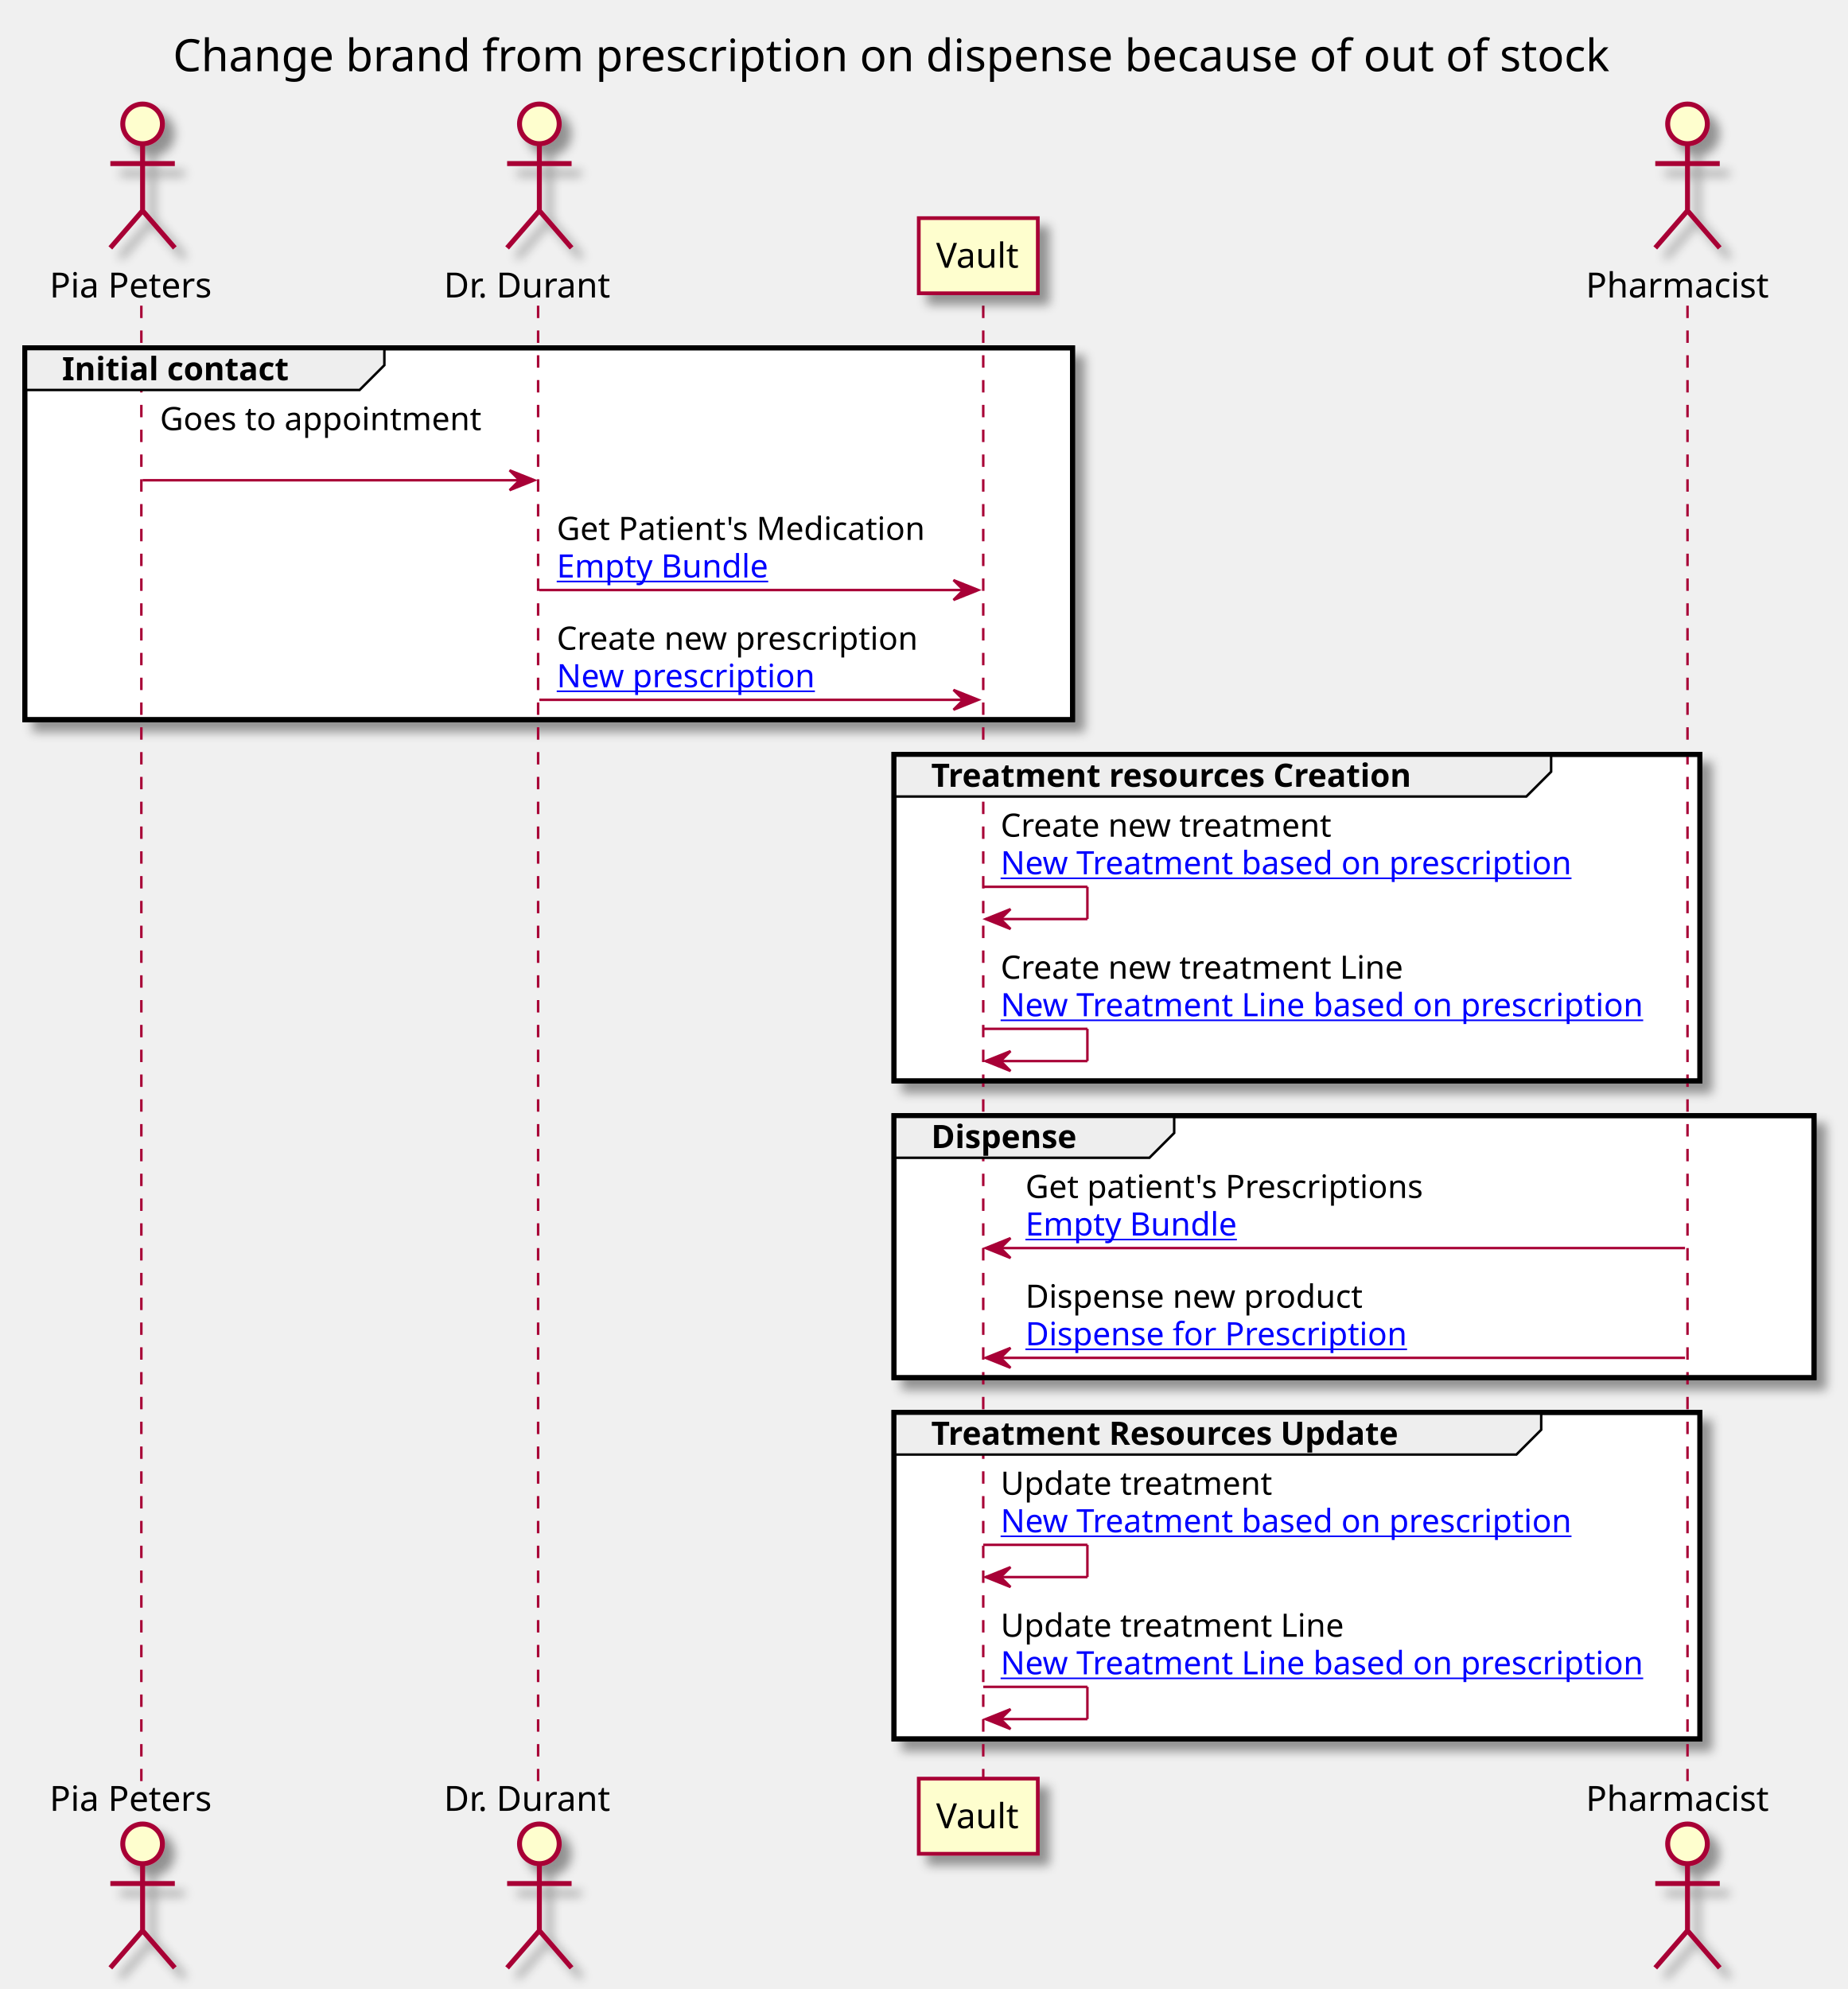
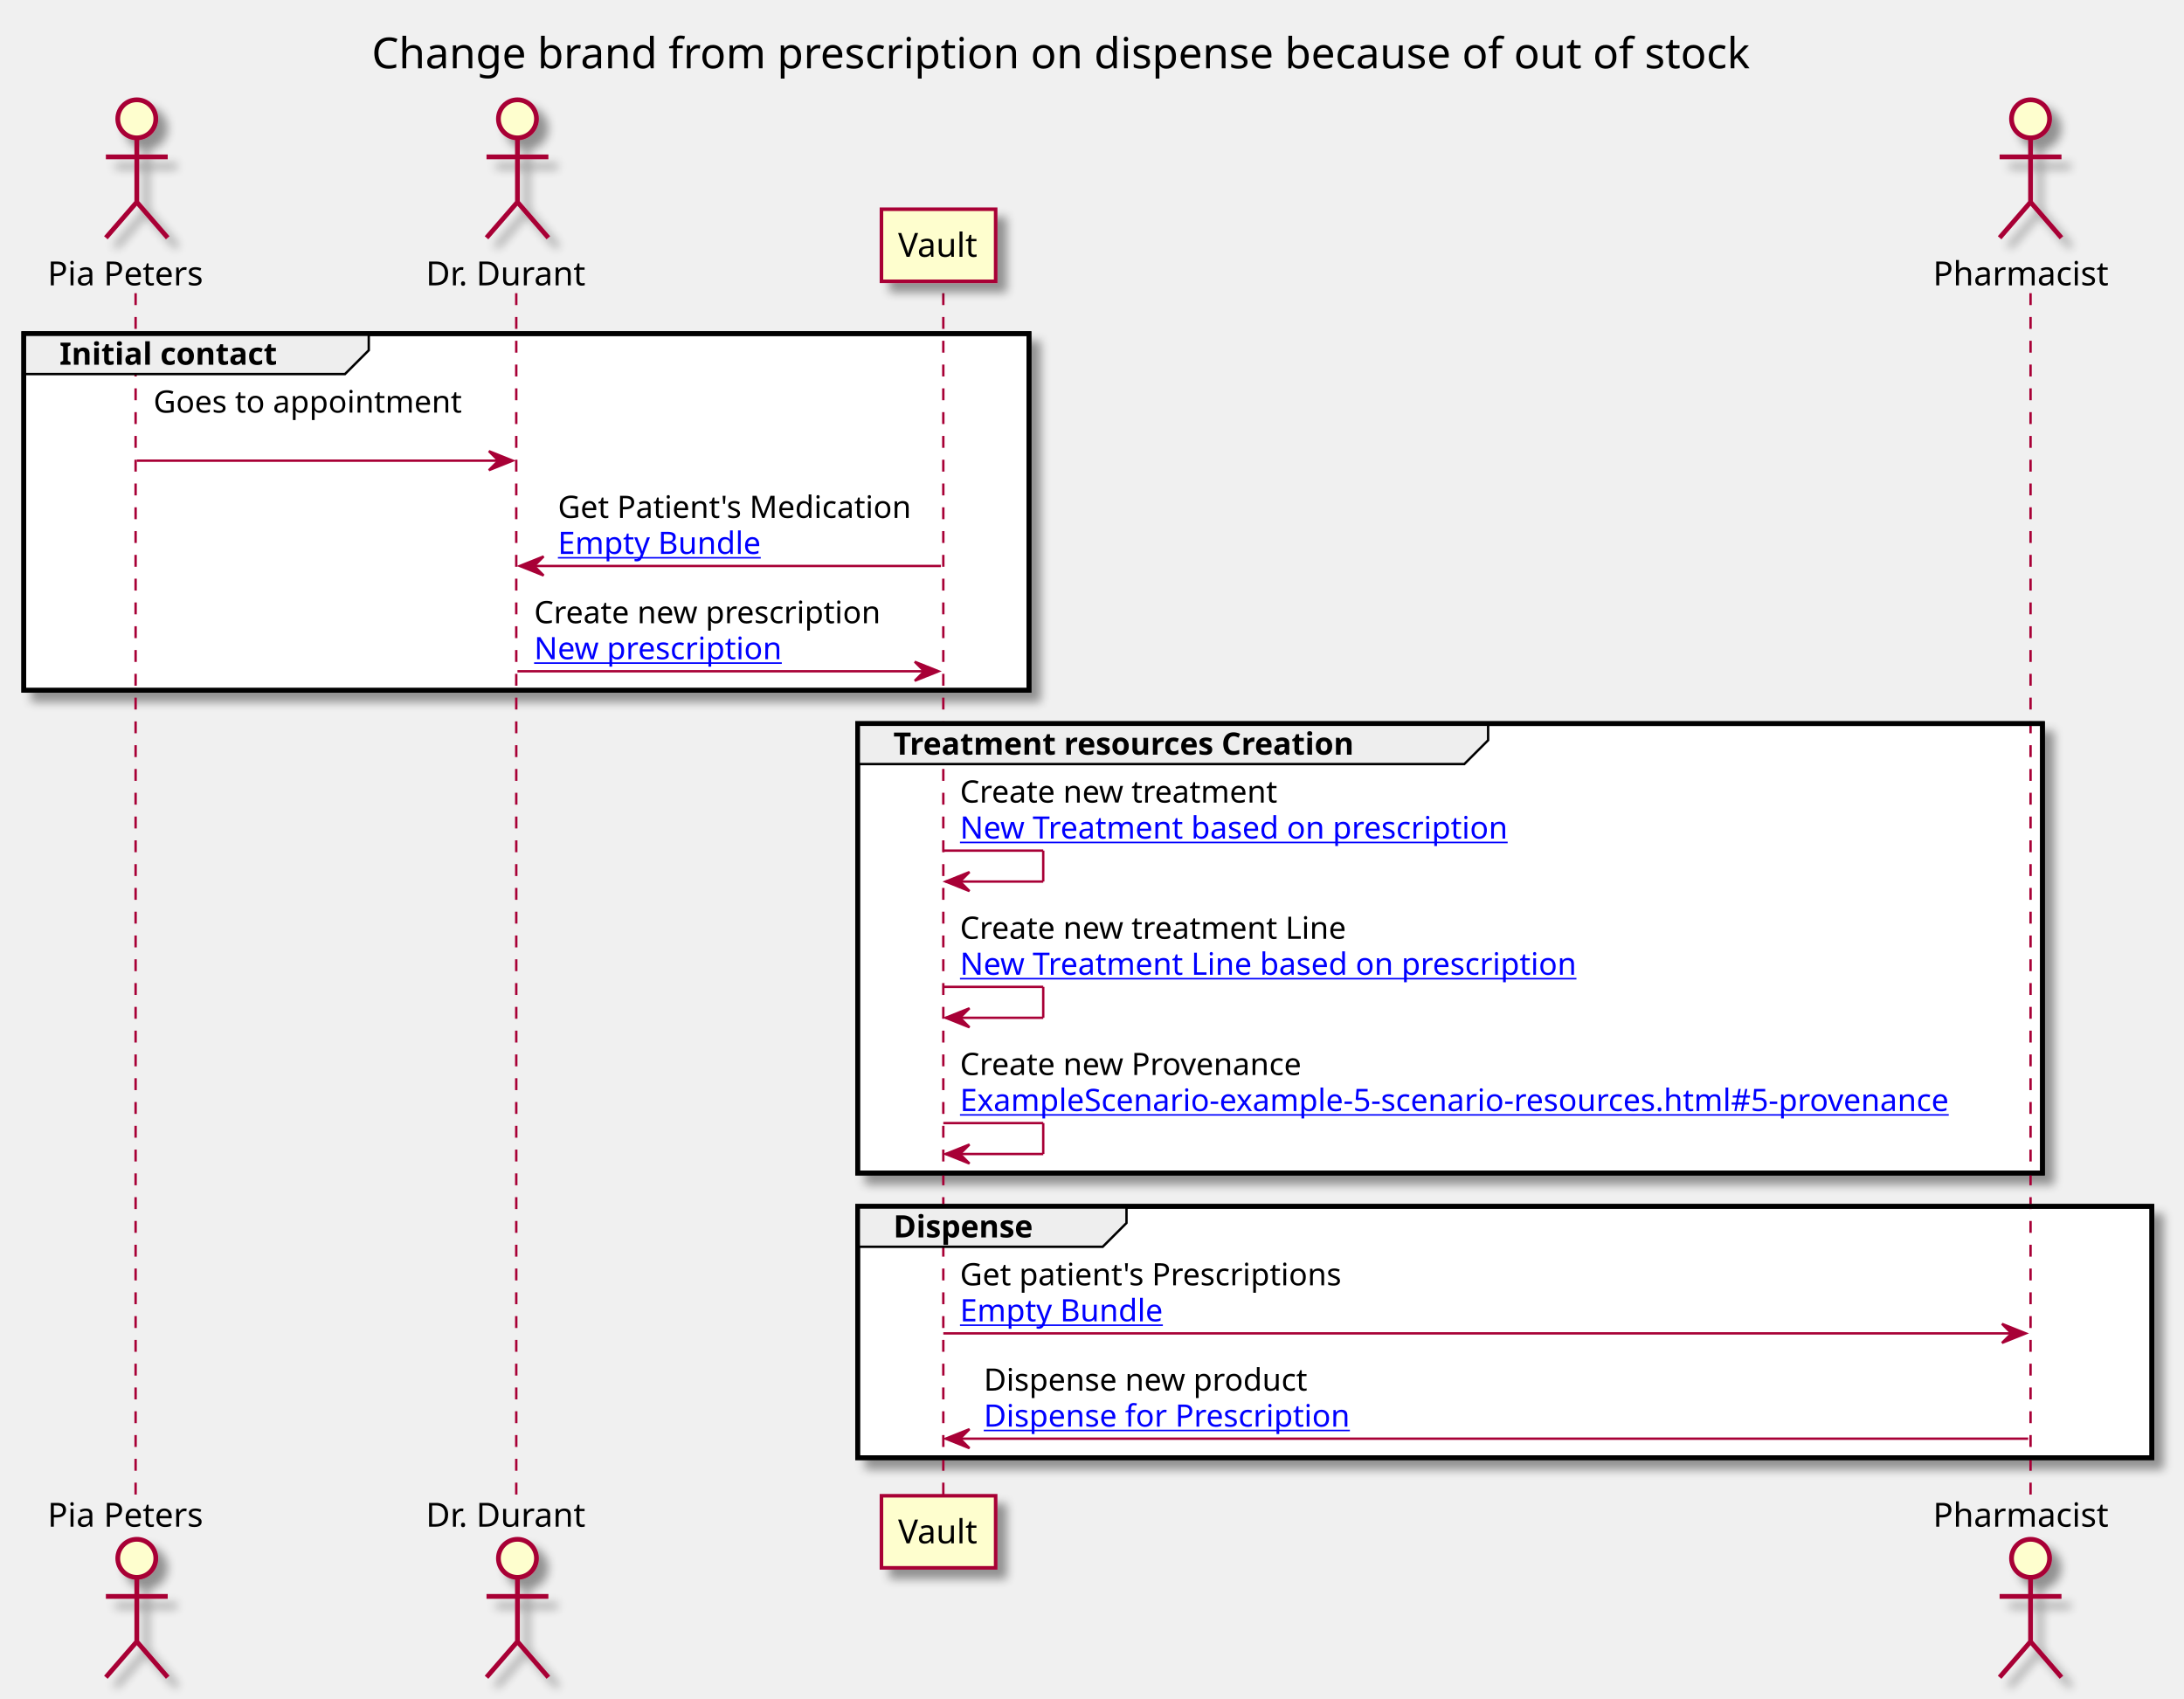
- <svg xmlns="http://www.w3.org/2000/svg" xmlns:xlink="http://www.w3.org/1999/xlink" contentScriptType="application/ecmascript" contentStyleType="text/css" height="802px" preserveAspectRatio="none" style="width:745px;height:802px;background:#FFFFFF;" version="1.1" viewBox="0 0 745 802" width="745px" zoomAndPan="magnify">
+ <svg xmlns="http://www.w3.org/2000/svg" xmlns:xlink="http://www.w3.org/1999/xlink" contentScriptType="application/ecmascript" contentStyleType="text/css" height="714px" preserveAspectRatio="none" style="width:918px;height:714px;background:#FFFFFF;" version="1.1" viewBox="0 0 918 714" width="918px" zoomAndPan="magnify">
  <defs>
-     <filter height="300%" id="f18g2byhuyd565" width="300%" x="-1" y="-1">
+     <filter height="300%" id="fgjggeolpv69r" width="300%" x="-1" y="-1">
      <feGaussianBlur result="blurOut" stdDeviation="2.0" />
      <feColorMatrix in="blurOut" result="blurOut2" type="matrix" values="0 0 0 0 0 0 0 0 0 0 0 0 0 0 0 0 0 0 .4 0" />
      <feOffset dx="4.0" dy="4.0" in="blurOut2" result="blurOut3" />
      <feBlend in="SourceGraphic" in2="blurOut3" mode="normal" />
    </filter>
  </defs>
  <g>
-     <text fill="#000000" font-family="sans-serif" font-size="18" lengthAdjust="spacing" textLength="602" x="69.75" y="28.708">Change brand from prescription on dispense because of out of stock</text>
-     <rect fill="#FFFFFF" filter="url(#f18g2byhuyd565)" height="149.93" style="stroke:#000000;stroke-width:2.0;" width="422.5" x="10" y="140.25" />
-     <rect fill="#FFFFFF" filter="url(#f18g2byhuyd565)" height="131.664" style="stroke:#000000;stroke-width:2.0;" width="325" x="360.5" y="304.18" />
-     <rect fill="#FFFFFF" filter="url(#f18g2byhuyd565)" height="105.664" style="stroke:#000000;stroke-width:2.0;" width="371" x="360.5" y="449.844" />
-     <rect fill="#FFFFFF" filter="url(#f18g2byhuyd565)" height="131.664" style="stroke:#000000;stroke-width:2.0;" width="325" x="360.5" y="569.508" />
-     <line style="stroke:#A80036;stroke-width:1.0;stroke-dasharray:5.0,5.0;" x1="57" x2="57" y1="123.25" y2="718.172" />
-     <line style="stroke:#A80036;stroke-width:1.0;stroke-dasharray:5.0,5.0;" x1="217" x2="217" y1="123.25" y2="718.172" />
-     <line style="stroke:#A80036;stroke-width:1.0;stroke-dasharray:5.0,5.0;" x1="396.5" x2="396.5" y1="123.25" y2="718.172" />
-     <line style="stroke:#A80036;stroke-width:1.0;stroke-dasharray:5.0,5.0;" x1="680.5" x2="680.5" y1="123.25" y2="718.172" />
+     <text fill="#000000" font-family="sans-serif" font-size="18" lengthAdjust="spacing" textLength="602" x="156.25" y="28.708">Change brand from prescription on dispense because of out of stock</text>
+     <rect fill="#FFFFFF" filter="url(#fgjggeolpv69r)" height="149.93" style="stroke:#000000;stroke-width:2.0;" width="422.5" x="10" y="140.25" />
+     <rect fill="#FFFFFF" filter="url(#fgjggeolpv69r)" height="188.93" style="stroke:#000000;stroke-width:2.0;" width="498" x="360.5" y="304.18" />
+     <rect fill="#FFFFFF" filter="url(#fgjggeolpv69r)" height="105.664" style="stroke:#000000;stroke-width:2.0;" width="544" x="360.5" y="507.109" />
+     <line style="stroke:#A80036;stroke-width:1.0;stroke-dasharray:5.0,5.0;" x1="57" x2="57" y1="123.25" y2="629.773" />
+     <line style="stroke:#A80036;stroke-width:1.0;stroke-dasharray:5.0,5.0;" x1="217" x2="217" y1="123.25" y2="629.773" />
+     <line style="stroke:#A80036;stroke-width:1.0;stroke-dasharray:5.0,5.0;" x1="396.5" x2="396.5" y1="123.25" y2="629.773" />
+     <line style="stroke:#A80036;stroke-width:1.0;stroke-dasharray:5.0,5.0;" x1="853.5" x2="853.5" y1="123.25" y2="629.773" />
    <text fill="#000000" font-family="sans-serif" font-size="14" lengthAdjust="spacing" textLength="69" x="20" y="119.948">Pia Peters</text>
-     <ellipse cx="57.5" cy="49.953" fill="#FEFECE" filter="url(#f18g2byhuyd565)" rx="8" ry="8" style="stroke:#A80036;stroke-width:2.0;" />
-     <path d="M57.5,57.953 L57.5,84.953 M44.5,65.953 L70.5,65.953 M57.5,84.953 L44.5,99.953 M57.5,84.953 L70.5,99.953 " fill="none" filter="url(#f18g2byhuyd565)" style="stroke:#A80036;stroke-width:2.0;" />
-     <text fill="#000000" font-family="sans-serif" font-size="14" lengthAdjust="spacing" textLength="69" x="20" y="730.167">Pia Peters</text>
-     <ellipse cx="57.5" cy="743.469" fill="#FEFECE" filter="url(#f18g2byhuyd565)" rx="8" ry="8" style="stroke:#A80036;stroke-width:2.0;" />
-     <path d="M57.5,751.469 L57.5,778.469 M44.5,759.469 L70.5,759.469 M57.5,778.469 L44.5,793.469 M57.5,778.469 L70.5,793.469 " fill="none" filter="url(#f18g2byhuyd565)" style="stroke:#A80036;stroke-width:2.0;" />
+     <ellipse cx="57.5" cy="49.953" fill="#FEFECE" filter="url(#fgjggeolpv69r)" rx="8" ry="8" style="stroke:#A80036;stroke-width:2.0;" />
+     <path d="M57.5,57.953 L57.5,84.953 M44.5,65.953 L70.5,65.953 M57.5,84.953 L44.5,99.953 M57.5,84.953 L70.5,99.953 " fill="none" filter="url(#fgjggeolpv69r)" style="stroke:#A80036;stroke-width:2.0;" />
+     <text fill="#000000" font-family="sans-serif" font-size="14" lengthAdjust="spacing" textLength="69" x="20" y="641.769">Pia Peters</text>
+     <ellipse cx="57.5" cy="655.07" fill="#FEFECE" filter="url(#fgjggeolpv69r)" rx="8" ry="8" style="stroke:#A80036;stroke-width:2.0;" />
+     <path d="M57.5,663.07 L57.5,690.07 M44.5,671.07 L70.5,671.07 M57.5,690.07 L44.5,705.07 M57.5,690.07 L70.5,705.07 " fill="none" filter="url(#fgjggeolpv69r)" style="stroke:#A80036;stroke-width:2.0;" />
    <text fill="#000000" font-family="sans-serif" font-size="14" lengthAdjust="spacing" textLength="71" x="179" y="119.948">Dr. Durant</text>
-     <ellipse cx="217.5" cy="49.953" fill="#FEFECE" filter="url(#f18g2byhuyd565)" rx="8" ry="8" style="stroke:#A80036;stroke-width:2.0;" />
-     <path d="M217.5,57.953 L217.5,84.953 M204.5,65.953 L230.5,65.953 M217.5,84.953 L204.5,99.953 M217.5,84.953 L230.5,99.953 " fill="none" filter="url(#f18g2byhuyd565)" style="stroke:#A80036;stroke-width:2.0;" />
-     <text fill="#000000" font-family="sans-serif" font-size="14" lengthAdjust="spacing" textLength="71" x="179" y="730.167">Dr. Durant</text>
-     <ellipse cx="217.5" cy="743.469" fill="#FEFECE" filter="url(#f18g2byhuyd565)" rx="8" ry="8" style="stroke:#A80036;stroke-width:2.0;" />
-     <path d="M217.5,751.469 L217.5,778.469 M204.5,759.469 L230.5,759.469 M217.5,778.469 L204.5,793.469 M217.5,778.469 L230.5,793.469 " fill="none" filter="url(#f18g2byhuyd565)" style="stroke:#A80036;stroke-width:2.0;" />
-     <rect fill="#FEFECE" filter="url(#f18g2byhuyd565)" height="30.297" style="stroke:#A80036;stroke-width:1.5;" width="48" x="370.5" y="87.953" />
+     <ellipse cx="217.5" cy="49.953" fill="#FEFECE" filter="url(#fgjggeolpv69r)" rx="8" ry="8" style="stroke:#A80036;stroke-width:2.0;" />
+     <path d="M217.5,57.953 L217.5,84.953 M204.5,65.953 L230.5,65.953 M217.5,84.953 L204.5,99.953 M217.5,84.953 L230.5,99.953 " fill="none" filter="url(#fgjggeolpv69r)" style="stroke:#A80036;stroke-width:2.0;" />
+     <text fill="#000000" font-family="sans-serif" font-size="14" lengthAdjust="spacing" textLength="71" x="179" y="641.769">Dr. Durant</text>
+     <ellipse cx="217.5" cy="655.07" fill="#FEFECE" filter="url(#fgjggeolpv69r)" rx="8" ry="8" style="stroke:#A80036;stroke-width:2.0;" />
+     <path d="M217.5,663.07 L217.5,690.07 M204.5,671.07 L230.5,671.07 M217.5,690.07 L204.5,705.07 M217.5,690.07 L230.5,705.07 " fill="none" filter="url(#fgjggeolpv69r)" style="stroke:#A80036;stroke-width:2.0;" />
+     <rect fill="#FEFECE" filter="url(#fgjggeolpv69r)" height="30.297" style="stroke:#A80036;stroke-width:1.5;" width="48" x="370.5" y="87.953" />
    <text fill="#000000" font-family="sans-serif" font-size="14" lengthAdjust="spacing" textLength="34" x="377.5" y="107.948">Vault</text>
-     <rect fill="#FEFECE" filter="url(#f18g2byhuyd565)" height="30.297" style="stroke:#A80036;stroke-width:1.5;" width="48" x="370.5" y="717.172" />
-     <text fill="#000000" font-family="sans-serif" font-size="14" lengthAdjust="spacing" textLength="34" x="377.5" y="737.167">Vault</text>
-     <text fill="#000000" font-family="sans-serif" font-size="14" lengthAdjust="spacing" textLength="76" x="639.5" y="119.948">Pharmacist</text>
-     <ellipse cx="680.5" cy="49.953" fill="#FEFECE" filter="url(#f18g2byhuyd565)" rx="8" ry="8" style="stroke:#A80036;stroke-width:2.0;" />
-     <path d="M680.5,57.953 L680.5,84.953 M667.5,65.953 L693.5,65.953 M680.5,84.953 L667.5,99.953 M680.5,84.953 L693.5,99.953 " fill="none" filter="url(#f18g2byhuyd565)" style="stroke:#A80036;stroke-width:2.0;" />
-     <text fill="#000000" font-family="sans-serif" font-size="14" lengthAdjust="spacing" textLength="76" x="639.5" y="730.167">Pharmacist</text>
-     <ellipse cx="680.5" cy="743.469" fill="#FEFECE" filter="url(#f18g2byhuyd565)" rx="8" ry="8" style="stroke:#A80036;stroke-width:2.0;" />
-     <path d="M680.5,751.469 L680.5,778.469 M667.5,759.469 L693.5,759.469 M680.5,778.469 L667.5,793.469 M680.5,778.469 L693.5,793.469 " fill="none" filter="url(#f18g2byhuyd565)" style="stroke:#A80036;stroke-width:2.0;" />
+     <rect fill="#FEFECE" filter="url(#fgjggeolpv69r)" height="30.297" style="stroke:#A80036;stroke-width:1.5;" width="48" x="370.5" y="628.773" />
+     <text fill="#000000" font-family="sans-serif" font-size="14" lengthAdjust="spacing" textLength="34" x="377.5" y="648.769">Vault</text>
+     <text fill="#000000" font-family="sans-serif" font-size="14" lengthAdjust="spacing" textLength="76" x="812.5" y="119.948">Pharmacist</text>
+     <ellipse cx="853.5" cy="49.953" fill="#FEFECE" filter="url(#fgjggeolpv69r)" rx="8" ry="8" style="stroke:#A80036;stroke-width:2.0;" />
+     <path d="M853.5,57.953 L853.5,84.953 M840.5,65.953 L866.5,65.953 M853.5,84.953 L840.5,99.953 M853.5,84.953 L866.5,99.953 " fill="none" filter="url(#fgjggeolpv69r)" style="stroke:#A80036;stroke-width:2.0;" />
+     <text fill="#000000" font-family="sans-serif" font-size="14" lengthAdjust="spacing" textLength="76" x="812.5" y="641.769">Pharmacist</text>
+     <ellipse cx="853.5" cy="655.07" fill="#FEFECE" filter="url(#fgjggeolpv69r)" rx="8" ry="8" style="stroke:#A80036;stroke-width:2.0;" />
+     <path d="M853.5,663.07 L853.5,690.07 M840.5,671.07 L866.5,671.07 M853.5,690.07 L840.5,705.07 M853.5,690.07 L866.5,705.07 " fill="none" filter="url(#fgjggeolpv69r)" style="stroke:#A80036;stroke-width:2.0;" />
    <path d="M10,140.25 L155,140.25 L155,147.25 L145,157.25 L10,157.25 L10,140.25 " fill="#EEEEEE" style="stroke:#000000;stroke-width:1.0;" />
    <rect fill="none" height="149.93" style="stroke:#000000;stroke-width:2.0;" width="422.5" x="10" y="140.25" />
    <text fill="#000000" font-family="sans-serif" font-size="13" font-weight="bold" lengthAdjust="spacing" textLength="100" x="25" y="153.317">Initial contact</text>
    <polygon fill="#A80036" points="205.5,189.648,215.5,193.648,205.5,197.648,209.5,193.648" style="stroke:#A80036;stroke-width:1.0;" />
    <line style="stroke:#A80036;stroke-width:1.0;" x1="57.5" x2="211.5" y1="193.648" y2="193.648" />
    <text fill="#000000" font-family="sans-serif" font-size="13" lengthAdjust="spacing" textLength="136" x="64.5" y="173.45">Goes to appointment</text>
    <text fill="#000000" font-family="sans-serif" font-size="13" lengthAdjust="spacing" textLength="0" x="68.5" y="188.583" />
-     <polygon fill="#A80036" points="384.5,233.914,394.5,237.914,384.5,241.914,388.5,237.914" style="stroke:#A80036;stroke-width:1.0;" />
-     <line style="stroke:#A80036;stroke-width:1.0;" x1="217.5" x2="390.5" y1="237.914" y2="237.914" />
-     <text fill="#000000" font-family="sans-serif" font-size="13" lengthAdjust="spacing" textLength="155" x="224.5" y="217.715">Get Patient's Medication</text>
+     <polygon fill="#A80036" points="228.5,233.914,218.5,237.914,228.5,241.914,224.5,237.914" style="stroke:#A80036;stroke-width:1.0;" />
+     <line style="stroke:#A80036;stroke-width:1.0;" x1="222.5" x2="395.5" y1="237.914" y2="237.914" />
+     <text fill="#000000" font-family="sans-serif" font-size="13" lengthAdjust="spacing" textLength="155" x="234.5" y="217.715">Get Patient's Medication</text>
    <a href="ExampleScenario-example-5-scenario-resources.html#EB" target="_top" title="ExampleScenario-example-5-scenario-resources.html#EB" xlink:actuate="onRequest" xlink:href="ExampleScenario-example-5-scenario-resources.html#EB" xlink:show="new" xlink:title="ExampleScenario-example-5-scenario-resources.html#EB" xlink:type="simple">
-       <text fill="#0000FF" font-family="sans-serif" font-size="13" lengthAdjust="spacing" text-decoration="underline" textLength="89" x="224.5" y="232.848">Empty Bundle</text>
+       <text fill="#0000FF" font-family="sans-serif" font-size="13" lengthAdjust="spacing" text-decoration="underline" textLength="89" x="234.5" y="232.848">Empty Bundle</text>
    </a>
    <polygon fill="#A80036" points="384.5,278.18,394.5,282.18,384.5,286.18,388.5,282.18" style="stroke:#A80036;stroke-width:1.0;" />
    <line style="stroke:#A80036;stroke-width:1.0;" x1="217.5" x2="390.5" y1="282.18" y2="282.18" />
    <text fill="#000000" font-family="sans-serif" font-size="13" lengthAdjust="spacing" textLength="151" x="224.5" y="261.981">Create new prescription</text>
    <a href="ExampleScenario-example-5-scenario-resources.html#5-prescription" target="_top" title="ExampleScenario-example-5-scenario-resources.html#5-prescription" xlink:actuate="onRequest" xlink:href="ExampleScenario-example-5-scenario-resources.html#5-prescription" xlink:show="new" xlink:title="ExampleScenario-example-5-scenario-resources.html#5-prescription" xlink:type="simple">
      <text fill="#0000FF" font-family="sans-serif" font-size="13" lengthAdjust="spacing" text-decoration="underline" textLength="106" x="224.5" y="277.114">New prescription</text>
    </a>
    <path d="M360.5,304.18 L625.5,304.18 L625.5,311.18 L615.5,321.18 L360.5,321.18 L360.5,304.18 " fill="#EEEEEE" style="stroke:#000000;stroke-width:1.0;" />
-     <rect fill="none" height="131.664" style="stroke:#000000;stroke-width:2.0;" width="325" x="360.5" y="304.18" />
+     <rect fill="none" height="188.93" style="stroke:#000000;stroke-width:2.0;" width="498" x="360.5" y="304.18" />
    <text fill="#000000" font-family="sans-serif" font-size="13" font-weight="bold" lengthAdjust="spacing" textLength="220" x="375.5" y="317.247">Treatment resources Creation</text>
    <line style="stroke:#A80036;stroke-width:1.0;" x1="396.5" x2="438.5" y1="357.578" y2="357.578" />
    <line style="stroke:#A80036;stroke-width:1.0;" x1="438.5" x2="438.5" y1="357.578" y2="370.578" />
    <line style="stroke:#A80036;stroke-width:1.0;" x1="397.5" x2="438.5" y1="370.578" y2="370.578" />
    <polygon fill="#A80036" points="407.5,366.578,397.5,370.578,407.5,374.578,403.5,370.578" style="stroke:#A80036;stroke-width:1.0;" />
    <text fill="#000000" font-family="sans-serif" font-size="13" lengthAdjust="spacing" textLength="141" x="403.5" y="337.379">Create new treatment</text>
    <a href="ExampleScenario-example-5-scenario-resources.html#5-treatment" target="_top" title="ExampleScenario-example-5-scenario-resources.html#5-treatment" xlink:actuate="onRequest" xlink:href="ExampleScenario-example-5-scenario-resources.html#5-treatment" xlink:show="new" xlink:title="ExampleScenario-example-5-scenario-resources.html#5-treatment" xlink:type="simple">
      <text fill="#0000FF" font-family="sans-serif" font-size="13" lengthAdjust="spacing" text-decoration="underline" textLength="240" x="403.5" y="352.512">New Treatment based on prescription</text>
    </a>
    <line style="stroke:#A80036;stroke-width:1.0;" x1="396.5" x2="438.5" y1="414.844" y2="414.844" />
    <line style="stroke:#A80036;stroke-width:1.0;" x1="438.5" x2="438.5" y1="414.844" y2="427.844" />
    <line style="stroke:#A80036;stroke-width:1.0;" x1="397.5" x2="438.5" y1="427.844" y2="427.844" />
    <polygon fill="#A80036" points="407.5,423.844,397.5,427.844,407.5,431.844,403.5,427.844" style="stroke:#A80036;stroke-width:1.0;" />
    <text fill="#000000" font-family="sans-serif" font-size="13" lengthAdjust="spacing" textLength="171" x="403.5" y="394.645">Create new treatment Line</text>
    <a href="ExampleScenario-example-5-scenario-resources.html#5-treatmentLine" target="_top" title="ExampleScenario-example-5-scenario-resources.html#5-treatmentLine" xlink:actuate="onRequest" xlink:href="ExampleScenario-example-5-scenario-resources.html#5-treatmentLine" xlink:show="new" xlink:title="ExampleScenario-example-5-scenario-resources.html#5-treatmentLine" xlink:type="simple">
      <text fill="#0000FF" font-family="sans-serif" font-size="13" lengthAdjust="spacing" text-decoration="underline" textLength="270" x="403.5" y="409.778">New Treatment Line based on prescription</text>
    </a>
-     <path d="M360.5,449.844 L473.5,449.844 L473.5,456.844 L463.5,466.844 L360.5,466.844 L360.5,449.844 " fill="#EEEEEE" style="stroke:#000000;stroke-width:1.0;" />
-     <rect fill="none" height="105.664" style="stroke:#000000;stroke-width:2.0;" width="371" x="360.5" y="449.844" />
-     <text fill="#000000" font-family="sans-serif" font-size="13" font-weight="bold" lengthAdjust="spacing" textLength="68" x="375.5" y="462.911">Dispense</text>
-     <polygon fill="#A80036" points="407.5,499.242,397.5,503.242,407.5,507.242,403.5,503.242" style="stroke:#A80036;stroke-width:1.0;" />
-     <line style="stroke:#A80036;stroke-width:1.0;" x1="401.5" x2="679.5" y1="503.242" y2="503.242" />
-     <text fill="#000000" font-family="sans-serif" font-size="13" lengthAdjust="spacing" textLength="168" x="413.5" y="483.043">Get patient's Prescriptions</text>
+     <line style="stroke:#A80036;stroke-width:1.0;" x1="396.5" x2="438.5" y1="472.109" y2="472.109" />
+     <line style="stroke:#A80036;stroke-width:1.0;" x1="438.5" x2="438.5" y1="472.109" y2="485.109" />
+     <line style="stroke:#A80036;stroke-width:1.0;" x1="397.5" x2="438.5" y1="485.109" y2="485.109" />
+     <polygon fill="#A80036" points="407.5,481.109,397.5,485.109,407.5,489.109,403.5,485.109" style="stroke:#A80036;stroke-width:1.0;" />
+     <text fill="#000000" font-family="sans-serif" font-size="13" lengthAdjust="spacing" textLength="151" x="403.5" y="451.911">Create new Provenance</text>
+     <a href="ExampleScenario-example-5-scenario-resources.html#5-provenance" target="_top" title="ExampleScenario-example-5-scenario-resources.html#5-provenance" xlink:actuate="onRequest" xlink:href="ExampleScenario-example-5-scenario-resources.html#5-provenance" xlink:show="new" xlink:title="ExampleScenario-example-5-scenario-resources.html#5-provenance" xlink:type="simple">
+       <text fill="#0000FF" font-family="sans-serif" font-size="13" lengthAdjust="spacing" text-decoration="underline" textLength="443" x="403.5" y="467.043">ExampleScenario-example-5-scenario-resources.html#5-provenance</text>
+     </a>
+     <path d="M360.5,507.109 L473.5,507.109 L473.5,514.109 L463.5,524.109 L360.5,524.109 L360.5,507.109 " fill="#EEEEEE" style="stroke:#000000;stroke-width:1.0;" />
+     <rect fill="none" height="105.664" style="stroke:#000000;stroke-width:2.0;" width="544" x="360.5" y="507.109" />
+     <text fill="#000000" font-family="sans-serif" font-size="13" font-weight="bold" lengthAdjust="spacing" textLength="68" x="375.5" y="520.176">Dispense</text>
+     <polygon fill="#A80036" points="841.5,556.508,851.5,560.508,841.5,564.508,845.5,560.508" style="stroke:#A80036;stroke-width:1.0;" />
+     <line style="stroke:#A80036;stroke-width:1.0;" x1="396.5" x2="847.5" y1="560.508" y2="560.508" />
+     <text fill="#000000" font-family="sans-serif" font-size="13" lengthAdjust="spacing" textLength="168" x="403.5" y="540.309">Get patient's Prescriptions</text>
    <a href="ExampleScenario-example-5-scenario-resources.html#EB" target="_top" title="ExampleScenario-example-5-scenario-resources.html#EB" xlink:actuate="onRequest" xlink:href="ExampleScenario-example-5-scenario-resources.html#EB" xlink:show="new" xlink:title="ExampleScenario-example-5-scenario-resources.html#EB" xlink:type="simple">
-       <text fill="#0000FF" font-family="sans-serif" font-size="13" lengthAdjust="spacing" text-decoration="underline" textLength="89" x="413.5" y="498.176">Empty Bundle</text>
+       <text fill="#0000FF" font-family="sans-serif" font-size="13" lengthAdjust="spacing" text-decoration="underline" textLength="89" x="403.5" y="555.442">Empty Bundle</text>
    </a>
-     <polygon fill="#A80036" points="407.5,543.508,397.5,547.508,407.5,551.508,403.5,547.508" style="stroke:#A80036;stroke-width:1.0;" />
-     <line style="stroke:#A80036;stroke-width:1.0;" x1="401.5" x2="679.5" y1="547.508" y2="547.508" />
-     <text fill="#000000" font-family="sans-serif" font-size="13" lengthAdjust="spacing" textLength="141" x="413.5" y="527.309">Dispense new product</text>
+     <polygon fill="#A80036" points="407.5,600.773,397.5,604.773,407.5,608.773,403.5,604.773" style="stroke:#A80036;stroke-width:1.0;" />
+     <line style="stroke:#A80036;stroke-width:1.0;" x1="401.5" x2="852.5" y1="604.773" y2="604.773" />
+     <text fill="#000000" font-family="sans-serif" font-size="13" lengthAdjust="spacing" textLength="141" x="413.5" y="584.575">Dispense new product</text>
    <a href="ExampleScenario-example-5-scenario-resources.html#5-dispense" target="_top" title="ExampleScenario-example-5-scenario-resources.html#5-dispense" xlink:actuate="onRequest" xlink:href="ExampleScenario-example-5-scenario-resources.html#5-dispense" xlink:show="new" xlink:title="ExampleScenario-example-5-scenario-resources.html#5-dispense" xlink:type="simple">
-       <text fill="#0000FF" font-family="sans-serif" font-size="13" lengthAdjust="spacing" text-decoration="underline" textLength="159" x="413.5" y="542.442">Dispense for Prescription</text>
-     </a>
-     <path d="M360.5,569.508 L621.5,569.508 L621.5,576.508 L611.5,586.508 L360.5,586.508 L360.5,569.508 " fill="#EEEEEE" style="stroke:#000000;stroke-width:1.0;" />
-     <rect fill="none" height="131.664" style="stroke:#000000;stroke-width:2.0;" width="325" x="360.5" y="569.508" />
-     <text fill="#000000" font-family="sans-serif" font-size="13" font-weight="bold" lengthAdjust="spacing" textLength="216" x="375.5" y="582.575">Treatment Resources Update</text>
-     <line style="stroke:#A80036;stroke-width:1.0;" x1="396.5" x2="438.5" y1="622.906" y2="622.906" />
-     <line style="stroke:#A80036;stroke-width:1.0;" x1="438.5" x2="438.5" y1="622.906" y2="635.906" />
-     <line style="stroke:#A80036;stroke-width:1.0;" x1="397.5" x2="438.5" y1="635.906" y2="635.906" />
-     <polygon fill="#A80036" points="407.5,631.906,397.5,635.906,407.5,639.906,403.5,635.906" style="stroke:#A80036;stroke-width:1.0;" />
-     <text fill="#000000" font-family="sans-serif" font-size="13" lengthAdjust="spacing" textLength="116" x="403.5" y="602.707">Update treatment</text>
-     <a href="ExampleScenario-example-5-scenario-resources.html#5-treatment" target="_top" title="ExampleScenario-example-5-scenario-resources.html#5-treatment" xlink:actuate="onRequest" xlink:href="ExampleScenario-example-5-scenario-resources.html#5-treatment" xlink:show="new" xlink:title="ExampleScenario-example-5-scenario-resources.html#5-treatment" xlink:type="simple">
-       <text fill="#0000FF" font-family="sans-serif" font-size="13" lengthAdjust="spacing" text-decoration="underline" textLength="240" x="403.5" y="617.84">New Treatment based on prescription</text>
-     </a>
-     <line style="stroke:#A80036;stroke-width:1.0;" x1="396.5" x2="438.5" y1="680.172" y2="680.172" />
-     <line style="stroke:#A80036;stroke-width:1.0;" x1="438.5" x2="438.5" y1="680.172" y2="693.172" />
-     <line style="stroke:#A80036;stroke-width:1.0;" x1="397.5" x2="438.5" y1="693.172" y2="693.172" />
-     <polygon fill="#A80036" points="407.5,689.172,397.5,693.172,407.5,697.172,403.5,693.172" style="stroke:#A80036;stroke-width:1.0;" />
-     <text fill="#000000" font-family="sans-serif" font-size="13" lengthAdjust="spacing" textLength="146" x="403.5" y="659.973">Update treatment Line</text>
-     <a href="ExampleScenario-example-5-scenario-resources.html#5-treatmentLine" target="_top" title="ExampleScenario-example-5-scenario-resources.html#5-treatmentLine" xlink:actuate="onRequest" xlink:href="ExampleScenario-example-5-scenario-resources.html#5-treatmentLine" xlink:show="new" xlink:title="ExampleScenario-example-5-scenario-resources.html#5-treatmentLine" xlink:type="simple">
-       <text fill="#0000FF" font-family="sans-serif" font-size="13" lengthAdjust="spacing" text-decoration="underline" textLength="270" x="403.5" y="675.106">New Treatment Line based on prescription</text>
+       <text fill="#0000FF" font-family="sans-serif" font-size="13" lengthAdjust="spacing" text-decoration="underline" textLength="159" x="413.5" y="599.707">Dispense for Prescription</text>
    </a>
  </g>
</svg>
